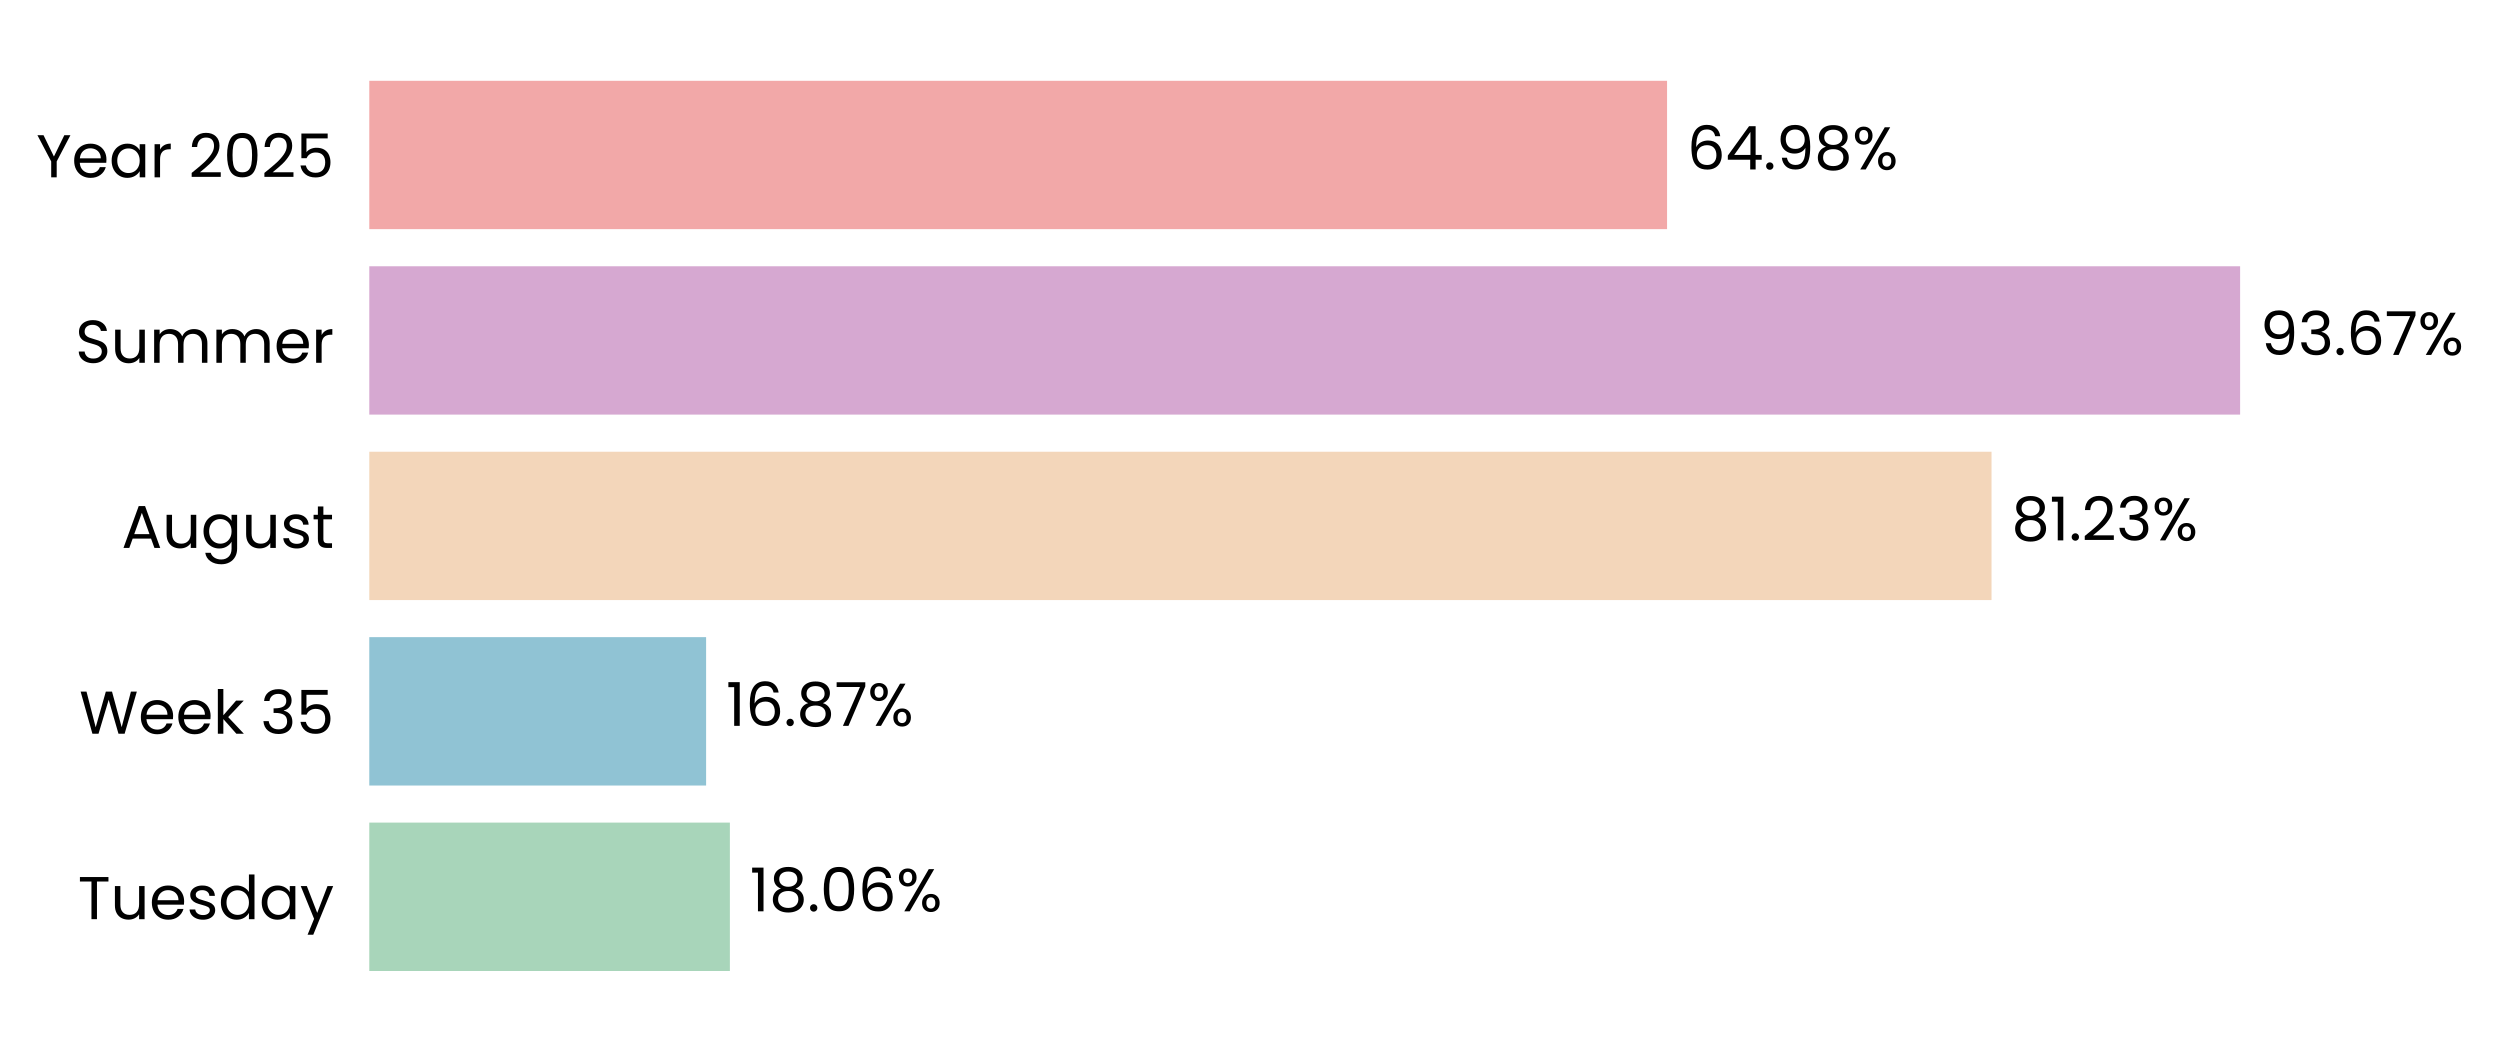
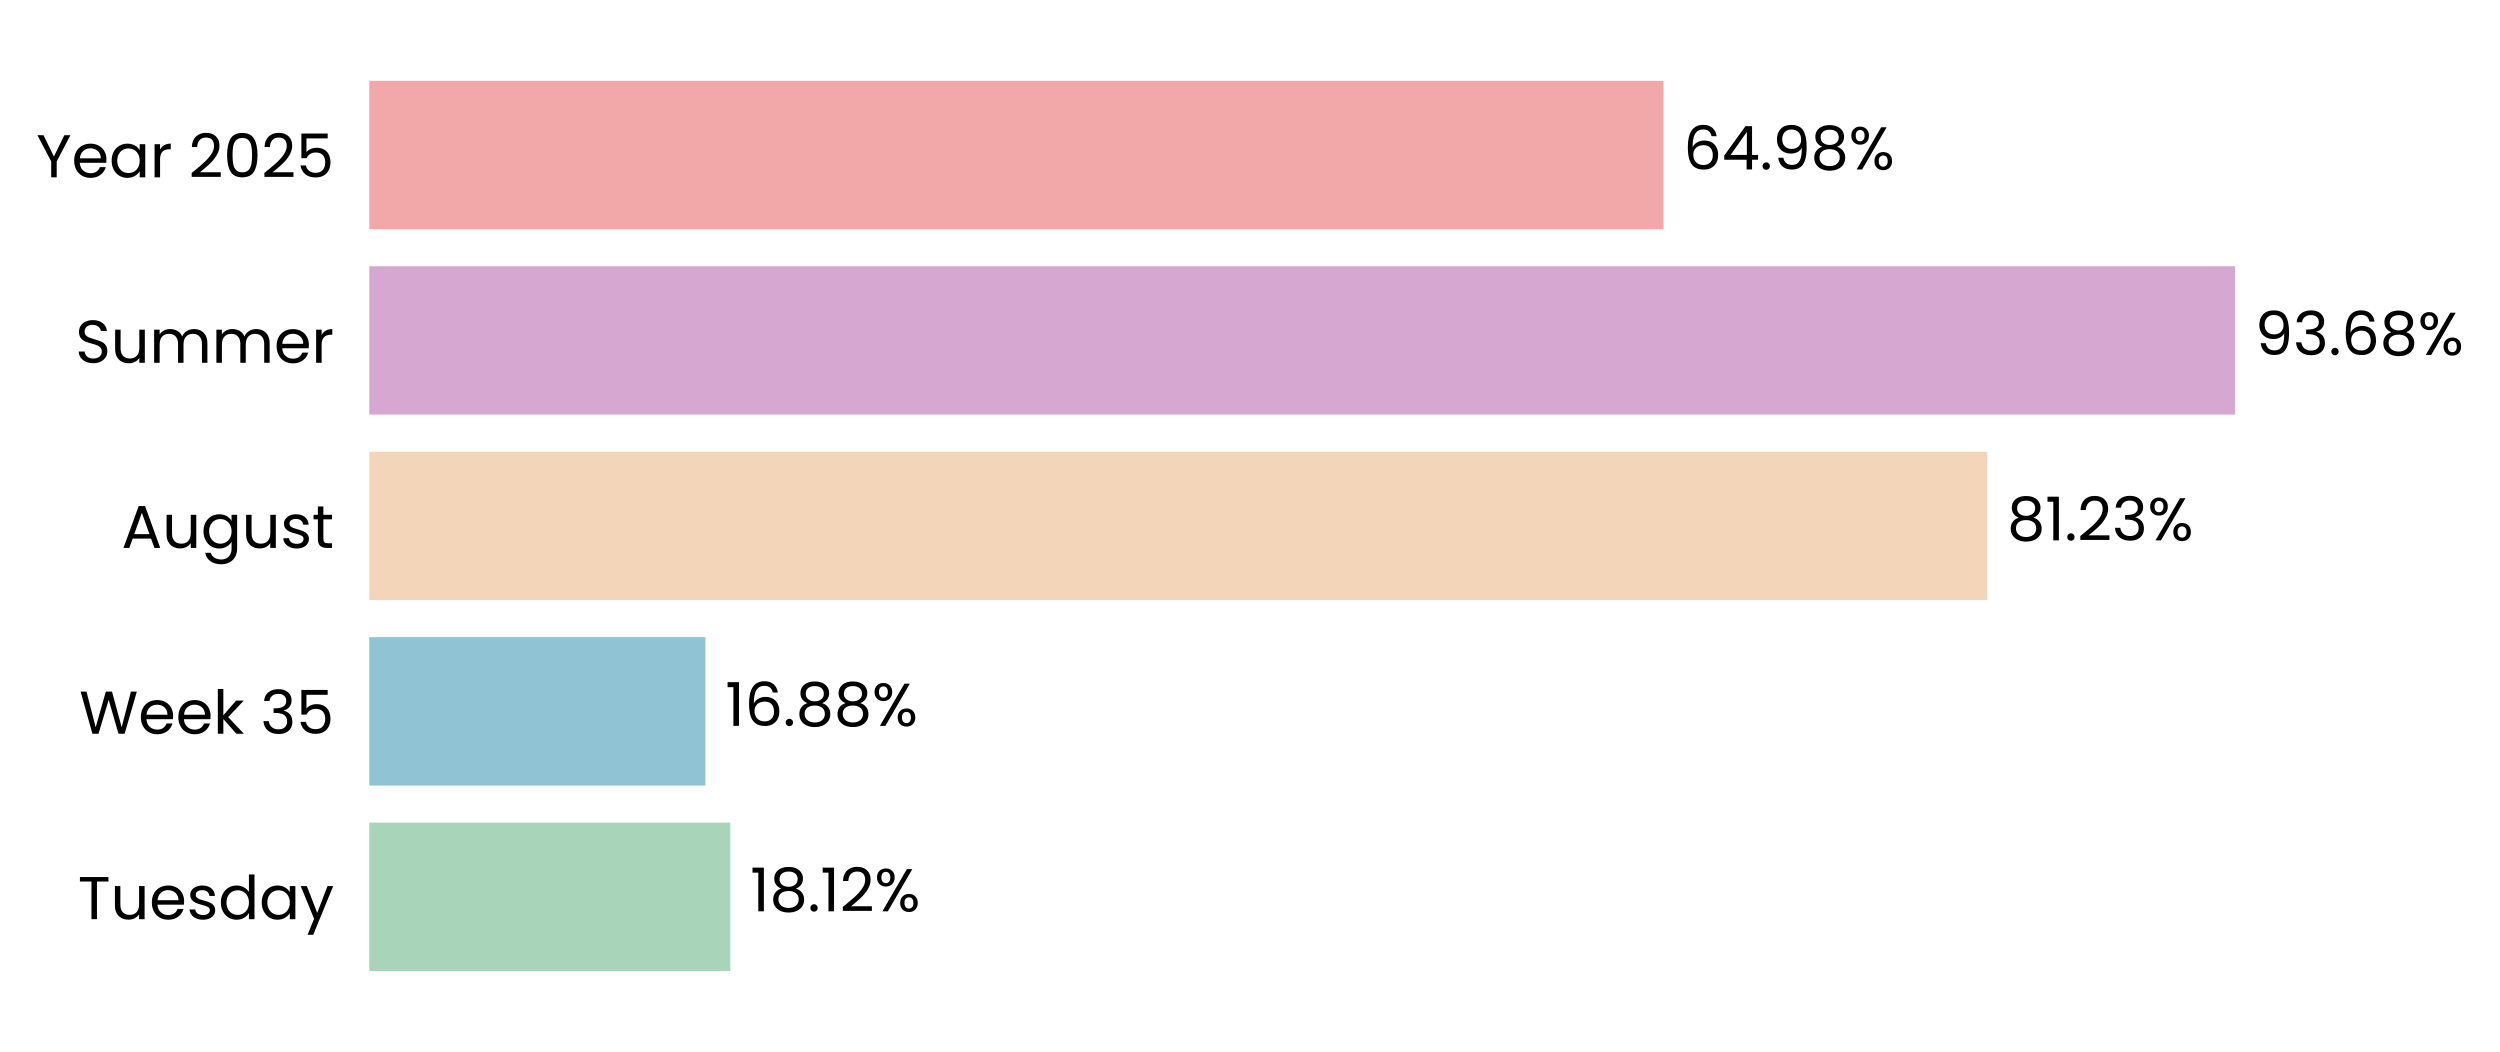
- <svg xmlns="http://www.w3.org/2000/svg" xmlns:xlink="http://www.w3.org/1999/xlink" width="496.307pt" height="208.8pt" viewBox="0 0 496.307 208.8" version="1.1">
+ <svg xmlns="http://www.w3.org/2000/svg" xmlns:xlink="http://www.w3.org/1999/xlink" width="496.304pt" height="208.8pt" viewBox="0 0 496.304 208.8" version="1.1">
  <defs>
    <style type="text/css">*{stroke-linejoin: round; stroke-linecap: butt}</style>
  </defs>
  <g id="figure_1">
    <g id="patch_1">
-       <path d="M 0 208.8  L 496.307 208.8  L 496.307 0  L 0 0  L 0 208.8  z " style="fill: none" />
+       <path d="M 0 208.8  L 496.304 208.8  L 496.304 0  L 0 0  L 0 208.8  z " style="fill: none" />
    </g>
    <g id="axes_1">
      <g id="patch_2">
-         <path d="M 73.311 201.6  L 469.793 201.6  L 469.793 7.2  L 73.311 7.2  L 73.311 201.6  z " style="fill: none" />
+         <path d="M 73.311 201.6  L 468.71 201.6  L 468.71 7.2  L 73.311 7.2  L 73.311 201.6  z " style="fill: none" />
      </g>
      <g id="patch_3">
-         <path d="M 73.311 192.764  L 144.898 192.764  L 144.898 163.309  L 73.311 163.309  z " clip-path="url(#pf9bdc78839)" style="fill: #a8d5ba" />
+         <path d="M 73.311 192.764  L 144.977 192.764  L 144.977 163.309  L 73.311 163.309  z " clip-path="url(#p1dd5e0d6f5)" style="fill: #a8d5ba" />
      </g>
      <g id="patch_4">
-         <path d="M 73.311 155.945  L 140.178 155.945  L 140.178 126.491  L 73.311 126.491  z " clip-path="url(#pf9bdc78839)" style="fill: #90c3d4" />
+         <path d="M 73.311 155.945  L 140.035 155.945  L 140.035 126.491  L 73.311 126.491  z " clip-path="url(#p1dd5e0d6f5)" style="fill: #90c3d4" />
      </g>
      <g id="patch_5">
-         <path d="M 73.311 119.127  L 395.364 119.127  L 395.364 89.673  L 73.311 89.673  z " clip-path="url(#pf9bdc78839)" style="fill: #f3d6ba" />
+         <path d="M 73.311 119.127  L 394.493 119.127  L 394.493 89.673  L 73.311 89.673  z " clip-path="url(#p1dd5e0d6f5)" style="fill: #f3d6ba" />
      </g>
      <g id="patch_6">
-         <path d="M 73.311 82.309  L 444.713 82.309  L 444.713 52.855  L 73.311 52.855  z " clip-path="url(#pf9bdc78839)" style="fill: #d6a8d1" />
+         <path d="M 73.311 82.309  L 443.702 82.309  L 443.702 52.855  L 73.311 52.855  z " clip-path="url(#p1dd5e0d6f5)" style="fill: #d6a8d1" />
      </g>
      <g id="patch_7">
-         <path d="M 73.311 45.491  L 330.949 45.491  L 330.949 16.036  L 73.311 16.036  z " clip-path="url(#pf9bdc78839)" style="fill: #f2a8a8" />
+         <path d="M 73.311 45.491  L 330.246 45.491  L 330.246 16.036  L 73.311 16.036  z " clip-path="url(#p1dd5e0d6f5)" style="fill: #f2a8a8" />
      </g>
      <g id="matplotlib.axis_1">
        <g id="ytick_1">
          <g id="text_1">
            <g transform="translate(15.4575 182.4764) scale(0.12 -0.12)">
              <defs>
                <path id="Poppins-Regular-54" d="M 3238 4461  L 3238 3987  L 2022 3987  L 2022 0  L 1440 0  L 1440 3987  L 218 3987  L 218 4461  L 3238 4461  z " transform="scale(0.015625)" />
                <path id="Poppins-Regular-75" d="M 3603 3507  L 3603 0  L 3021 0  L 3021 518  Q 2854 250 2556 99  Q 2259 -51 1901 -51  Q 1491 -51 1164 118  Q 838 288 649 627  Q 461 966 461 1453  L 461 3507  L 1037 3507  L 1037 1530  Q 1037 1011 1299 732  Q 1562 454 2016 454  Q 2483 454 2752 742  Q 3021 1030 3021 1581  L 3021 3507  L 3603 3507  z " transform="scale(0.015625)" />
                <path id="Poppins-Regular-65" d="M 3693 1888  Q 3693 1722 3674 1536  L 870 1536  Q 902 1018 1225 726  Q 1549 435 2010 435  Q 2387 435 2640 611  Q 2893 787 2995 1082  L 3622 1082  Q 3482 576 3059 259  Q 2637 -58 2010 -58  Q 1510 -58 1116 166  Q 723 390 499 803  Q 275 1216 275 1760  Q 275 2304 492 2713  Q 710 3123 1104 3344  Q 1498 3565 2010 3565  Q 2509 3565 2893 3347  Q 3277 3130 3485 2749  Q 3693 2368 3693 1888  z M 3091 2010  Q 3091 2342 2944 2582  Q 2797 2822 2544 2947  Q 2291 3072 1984 3072  Q 1542 3072 1232 2790  Q 922 2509 877 2010  L 3091 2010  z " transform="scale(0.015625)" />
                <path id="Poppins-Regular-73" d="M 1734 -58  Q 1331 -58 1011 80  Q 691 218 505 464  Q 320 710 301 1030  L 902 1030  Q 928 768 1149 601  Q 1370 435 1728 435  Q 2061 435 2253 582  Q 2445 730 2445 954  Q 2445 1184 2240 1296  Q 2035 1408 1606 1517  Q 1216 1619 969 1724  Q 723 1830 547 2038  Q 371 2246 371 2586  Q 371 2854 531 3078  Q 691 3302 985 3433  Q 1280 3565 1658 3565  Q 2240 3565 2598 3270  Q 2957 2976 2982 2464  L 2400 2464  Q 2381 2739 2179 2905  Q 1978 3072 1638 3072  Q 1325 3072 1139 2937  Q 954 2803 954 2586  Q 954 2413 1066 2301  Q 1178 2189 1347 2121  Q 1517 2054 1818 1971  Q 2195 1869 2432 1769  Q 2669 1670 2838 1472  Q 3008 1274 3014 954  Q 3014 666 2854 435  Q 2694 205 2403 73  Q 2112 -58 1734 -58  z " transform="scale(0.015625)" />
                <path id="Poppins-Regular-64" d="M 275 1766  Q 275 2304 492 2710  Q 710 3117 1091 3341  Q 1472 3565 1946 3565  Q 2355 3565 2707 3376  Q 3059 3187 3245 2880  L 3245 4736  L 3834 4736  L 3834 0  L 3245 0  L 3245 659  Q 3072 346 2733 144  Q 2394 -58 1939 -58  Q 1472 -58 1091 172  Q 710 403 492 819  Q 275 1235 275 1766  z M 3245 1760  Q 3245 2157 3085 2451  Q 2925 2746 2653 2902  Q 2381 3059 2054 3059  Q 1728 3059 1459 2905  Q 1190 2752 1030 2457  Q 870 2163 870 1766  Q 870 1363 1030 1065  Q 1190 768 1459 611  Q 1728 454 2054 454  Q 2381 454 2653 611  Q 2925 768 3085 1065  Q 3245 1363 3245 1760  z " transform="scale(0.015625)" />
                <path id="Poppins-Regular-61" d="M 275 1766  Q 275 2304 492 2710  Q 710 3117 1091 3341  Q 1472 3565 1939 3565  Q 2400 3565 2739 3366  Q 3078 3168 3245 2867  L 3245 3507  L 3834 3507  L 3834 0  L 3245 0  L 3245 653  Q 3072 346 2729 144  Q 2387 -58 1933 -58  Q 1466 -58 1088 172  Q 710 403 492 819  Q 275 1235 275 1766  z M 3245 1760  Q 3245 2157 3085 2451  Q 2925 2746 2653 2902  Q 2381 3059 2054 3059  Q 1728 3059 1459 2905  Q 1190 2752 1030 2457  Q 870 2163 870 1766  Q 870 1363 1030 1065  Q 1190 768 1459 611  Q 1728 454 2054 454  Q 2381 454 2653 611  Q 2925 768 3085 1065  Q 3245 1363 3245 1760  z " transform="scale(0.015625)" />
                <path id="Poppins-Regular-79" d="M 3514 3507  L 1402 -1651  L 800 -1651  L 1491 38  L 77 3507  L 723 3507  L 1824 666  L 2912 3507  L 3514 3507  z " transform="scale(0.015625)" />
              </defs>
              <use xlink:href="#Poppins-Regular-54" />
              <use xlink:href="#Poppins-Regular-75" transform="translate(54.09999 0)" />
              <use xlink:href="#Poppins-Regular-65" transform="translate(118.1 0)" />
              <use xlink:href="#Poppins-Regular-73" transform="translate(180.1 0)" />
              <use xlink:href="#Poppins-Regular-64" transform="translate(232.3 0)" />
              <use xlink:href="#Poppins-Regular-61" transform="translate(299.8999 0)" />
              <use xlink:href="#Poppins-Regular-79" transform="translate(367.4999 0)" />
            </g>
          </g>
        </g>
        <g id="ytick_2">
          <g id="text_2">
            <g transform="translate(15.73125 145.6582) scale(0.12 -0.12)">
              <defs>
                <path id="Poppins-Regular-57" d="M 6099 4461  L 4806 0  L 4154 0  L 3117 3590  L 2042 0  L 1395 -6  L 147 4461  L 768 4461  L 1741 678  L 2816 4461  L 3469 4461  L 4493 691  L 5472 4461  L 6099 4461  z " transform="scale(0.015625)" />
                <path id="Poppins-Regular-6b" d="M 2451 0  L 1075 1549  L 1075 0  L 493 0  L 493 4736  L 1075 4736  L 1075 1952  L 2426 3507  L 3238 3507  L 1587 1760  L 3245 0  L 2451 0  z " transform="scale(0.015625)" />
                <path id="Poppins-Regular-20" transform="scale(0.015625)" />
                <path id="Poppins-Regular-33" d="M 384 3462  Q 429 4051 838 4384  Q 1248 4717 1901 4717  Q 2336 4717 2653 4560  Q 2970 4403 3133 4134  Q 3296 3866 3296 3526  Q 3296 3130 3069 2842  Q 2842 2554 2477 2470  L 2477 2438  Q 2893 2336 3136 2035  Q 3379 1734 3379 1248  Q 3379 883 3212 592  Q 3046 301 2713 134  Q 2381 -32 1914 -32  Q 1235 -32 800 323  Q 365 678 314 1331  L 877 1331  Q 922 947 1190 704  Q 1459 461 1907 461  Q 2355 461 2588 694  Q 2822 928 2822 1299  Q 2822 1779 2502 1990  Q 2182 2202 1536 2202  L 1389 2202  L 1389 2688  L 1542 2688  Q 2131 2694 2432 2883  Q 2733 3072 2733 3469  Q 2733 3808 2512 4013  Q 2291 4218 1882 4218  Q 1485 4218 1241 4013  Q 998 3808 954 3462  L 384 3462  z " transform="scale(0.015625)" />
                <path id="Poppins-Regular-35" d="M 3347 4122  L 1101 4122  L 1101 2662  Q 1248 2867 1536 2998  Q 1824 3130 2157 3130  Q 2688 3130 3021 2909  Q 3354 2688 3498 2339  Q 3642 1990 3642 1600  Q 3642 1139 3469 774  Q 3296 410 2941 198  Q 2586 -13 2061 -13  Q 1389 -13 973 332  Q 557 678 467 1254  L 1037 1254  Q 1120 890 1389 685  Q 1658 480 2067 480  Q 2573 480 2829 784  Q 3085 1088 3085 1587  Q 3085 2086 2829 2358  Q 2573 2630 2074 2630  Q 1734 2630 1481 2467  Q 1229 2304 1114 2022  L 563 2022  L 563 4634  L 3347 4634  L 3347 4122  z " transform="scale(0.015625)" />
              </defs>
              <use xlink:href="#Poppins-Regular-57" />
              <use xlink:href="#Poppins-Regular-65" transform="translate(97.59999 0)" />
              <use xlink:href="#Poppins-Regular-65" transform="translate(159.6 0)" />
              <use xlink:href="#Poppins-Regular-6b" transform="translate(221.6 0)" />
              <use xlink:href="#Poppins-Regular-20" transform="translate(273.0999 0)" />
              <use xlink:href="#Poppins-Regular-33" transform="translate(299.7999 0)" />
              <use xlink:href="#Poppins-Regular-35" transform="translate(358.6999 0)" />
            </g>
          </g>
        </g>
        <g id="ytick_3">
          <g id="text_3">
            <g transform="translate(24.11812 108.78) scale(0.12 -0.12)">
              <defs>
                <path id="Poppins-Regular-41" d="M 3130 992  L 1184 992  L 826 0  L 211 0  L 1824 4435  L 2496 4435  L 4102 0  L 3488 0  L 3130 992  z M 2963 1466  L 2157 3718  L 1350 1466  L 2963 1466  z " transform="scale(0.015625)" />
                <path id="Poppins-Regular-67" d="M 1939 3565  Q 2394 3565 2736 3366  Q 3078 3168 3245 2867  L 3245 3507  L 3834 3507  L 3834 -77  Q 3834 -557 3629 -931  Q 3424 -1306 3043 -1517  Q 2662 -1728 2157 -1728  Q 1466 -1728 1005 -1401  Q 544 -1075 461 -512  L 1037 -512  Q 1133 -832 1433 -1027  Q 1734 -1222 2157 -1222  Q 2637 -1222 2941 -921  Q 3245 -621 3245 -77  L 3245 659  Q 3072 352 2733 147  Q 2394 -58 1939 -58  Q 1472 -58 1091 172  Q 710 403 492 819  Q 275 1235 275 1766  Q 275 2304 492 2710  Q 710 3117 1091 3341  Q 1472 3565 1939 3565  z M 3245 1760  Q 3245 2157 3085 2451  Q 2925 2746 2653 2902  Q 2381 3059 2054 3059  Q 1728 3059 1459 2905  Q 1190 2752 1030 2457  Q 870 2163 870 1766  Q 870 1363 1030 1065  Q 1190 768 1459 611  Q 1728 454 2054 454  Q 2381 454 2653 611  Q 2925 768 3085 1065  Q 3245 1363 3245 1760  z " transform="scale(0.015625)" />
                <path id="Poppins-Regular-74" d="M 1203 3027  L 1203 960  Q 1203 704 1312 598  Q 1421 493 1690 493  L 2118 493  L 2118 0  L 1594 0  Q 1107 0 864 224  Q 621 448 621 960  L 621 3027  L 166 3027  L 166 3507  L 621 3507  L 621 4390  L 1203 4390  L 1203 3507  L 2118 3507  L 2118 3027  L 1203 3027  z " transform="scale(0.015625)" />
              </defs>
              <use xlink:href="#Poppins-Regular-41" />
              <use xlink:href="#Poppins-Regular-75" transform="translate(67.39999 0)" />
              <use xlink:href="#Poppins-Regular-67" transform="translate(131.4 0)" />
              <use xlink:href="#Poppins-Regular-75" transform="translate(199 0)" />
              <use xlink:href="#Poppins-Regular-73" transform="translate(263 0)" />
              <use xlink:href="#Poppins-Regular-74" transform="translate(315.2 0)" />
            </g>
          </g>
        </g>
        <g id="ytick_4">
          <g id="text_4">
            <g transform="translate(14.95125 72.02182) scale(0.12 -0.12)">
              <defs>
                <path id="Poppins-Regular-53" d="M 1907 -45  Q 1466 -45 1117 112  Q 768 269 569 547  Q 371 826 365 1190  L 986 1190  Q 1018 877 1245 662  Q 1472 448 1907 448  Q 2323 448 2563 656  Q 2803 864 2803 1190  Q 2803 1446 2662 1606  Q 2522 1766 2310 1849  Q 2099 1933 1741 2029  Q 1299 2144 1033 2259  Q 768 2374 579 2620  Q 390 2867 390 3283  Q 390 3648 576 3929  Q 762 4211 1098 4364  Q 1434 4518 1869 4518  Q 2496 4518 2896 4204  Q 3296 3891 3347 3373  L 2707 3373  Q 2675 3629 2438 3824  Q 2202 4019 1811 4019  Q 1446 4019 1216 3830  Q 986 3642 986 3302  Q 986 3059 1123 2905  Q 1261 2752 1462 2672  Q 1664 2592 2029 2490  Q 2470 2368 2739 2249  Q 3008 2131 3200 1884  Q 3392 1638 3392 1216  Q 3392 890 3219 602  Q 3046 314 2707 134  Q 2368 -45 1907 -45  z " transform="scale(0.015625)" />
                <path id="Poppins-Regular-6d" d="M 4710 3571  Q 5120 3571 5440 3401  Q 5760 3232 5945 2893  Q 6131 2554 6131 2067  L 6131 0  L 5555 0  L 5555 1984  Q 5555 2509 5296 2787  Q 5037 3066 4595 3066  Q 4141 3066 3872 2774  Q 3603 2483 3603 1933  L 3603 0  L 3027 0  L 3027 1984  Q 3027 2509 2768 2787  Q 2509 3066 2067 3066  Q 1613 3066 1344 2774  Q 1075 2483 1075 1933  L 1075 0  L 493 0  L 493 3507  L 1075 3507  L 1075 3002  Q 1248 3277 1539 3424  Q 1830 3571 2182 3571  Q 2624 3571 2963 3372  Q 3302 3174 3469 2790  Q 3616 3162 3955 3366  Q 4294 3571 4710 3571  z " transform="scale(0.015625)" />
                <path id="Poppins-Regular-72" d="M 1075 2938  Q 1229 3238 1513 3404  Q 1798 3571 2208 3571  L 2208 2970  L 2054 2970  Q 1075 2970 1075 1907  L 1075 0  L 493 0  L 493 3507  L 1075 3507  L 1075 2938  z " transform="scale(0.015625)" />
              </defs>
              <use xlink:href="#Poppins-Regular-53" />
              <use xlink:href="#Poppins-Regular-75" transform="translate(58.7 0)" />
              <use xlink:href="#Poppins-Regular-6d" transform="translate(122.7 0)" />
              <use xlink:href="#Poppins-Regular-6d" transform="translate(225.7 0)" />
              <use xlink:href="#Poppins-Regular-65" transform="translate(328.7 0)" />
              <use xlink:href="#Poppins-Regular-72" transform="translate(390.6999 0)" />
            </g>
          </g>
        </g>
        <g id="ytick_5">
          <g id="text_5">
            <g transform="translate(7.2 35.20364) scale(0.12 -0.12)">
              <defs>
                <path id="Poppins-Regular-59" d="M 3616 4461  L 2163 1683  L 2163 0  L 1581 0  L 1581 1683  L 122 4461  L 768 4461  L 1869 2202  L 2970 4461  L 3616 4461  z " transform="scale(0.015625)" />
                <path id="Poppins-Regular-32" d="M 326 467  Q 1139 1120 1600 1539  Q 2061 1958 2377 2416  Q 2694 2874 2694 3315  Q 2694 3731 2492 3971  Q 2291 4211 1843 4211  Q 1408 4211 1168 3939  Q 928 3667 909 3213  L 346 3213  Q 371 3930 780 4320  Q 1190 4710 1837 4710  Q 2496 4710 2883 4345  Q 3270 3981 3270 3341  Q 3270 2810 2953 2307  Q 2637 1805 2233 1424  Q 1830 1043 1203 538  L 3405 538  L 3405 51  L 326 51  L 326 467  z " transform="scale(0.015625)" />
                <path id="Poppins-Regular-30" d="M 397 2362  Q 397 3462 755 4080  Q 1114 4698 2010 4698  Q 2899 4698 3257 4080  Q 3616 3462 3616 2362  Q 3616 1242 3257 621  Q 2899 0 2010 0  Q 1114 0 755 621  Q 397 1242 397 2362  z M 3040 2362  Q 3040 2918 2966 3305  Q 2893 3693 2665 3929  Q 2438 4166 2010 4166  Q 1574 4166 1347 3929  Q 1120 3693 1046 3305  Q 973 2918 973 2362  Q 973 1786 1046 1395  Q 1120 1005 1347 768  Q 1574 531 2010 531  Q 2438 531 2665 768  Q 2893 1005 2966 1395  Q 3040 1786 3040 2362  z " transform="scale(0.015625)" />
              </defs>
              <use xlink:href="#Poppins-Regular-59" />
              <use xlink:href="#Poppins-Regular-65" transform="translate(58.39999 0)" />
              <use xlink:href="#Poppins-Regular-61" transform="translate(120.4 0)" />
              <use xlink:href="#Poppins-Regular-72" transform="translate(188 0)" />
              <use xlink:href="#Poppins-Regular-20" transform="translate(225.3 0)" />
              <use xlink:href="#Poppins-Regular-32" transform="translate(252 0)" />
              <use xlink:href="#Poppins-Regular-30" transform="translate(309.4999 0)" />
              <use xlink:href="#Poppins-Regular-32" transform="translate(372.2999 0)" />
              <use xlink:href="#Poppins-Regular-35" transform="translate(429.7999 0)" />
            </g>
          </g>
        </g>
      </g>
      <g id="text_6">
-         <g transform="translate(148.863 180.9164) scale(0.12 -0.12)">
+         <g transform="translate(148.9312 180.9164) scale(0.12 -0.12)">
          <defs>
            <path id="Poppins-Regular-31" d="M 243 4096  L 243 4627  L 1446 4627  L 1446 0  L 858 0  L 858 4096  L 243 4096  z " transform="scale(0.015625)" />
            <path id="Poppins-Regular-38" d="M 1242 2406  Q 883 2547 691 2816  Q 499 3085 499 3469  Q 499 3814 672 4092  Q 845 4371 1187 4534  Q 1530 4698 2016 4698  Q 2502 4698 2844 4534  Q 3187 4371 3363 4092  Q 3539 3814 3539 3469  Q 3539 3098 3340 2819  Q 3142 2541 2797 2406  Q 3194 2285 3427 1981  Q 3661 1677 3661 1248  Q 3661 832 3456 521  Q 3251 211 2876 41  Q 2502 -128 2016 -128  Q 1530 -128 1162 41  Q 794 211 589 521  Q 384 832 384 1248  Q 384 1677 614 1984  Q 845 2291 1242 2406  z M 2976 3398  Q 2976 3789 2720 4000  Q 2464 4211 2016 4211  Q 1574 4211 1318 4000  Q 1062 3789 1062 3392  Q 1062 3034 1328 2816  Q 1594 2598 2016 2598  Q 2445 2598 2710 2819  Q 2976 3040 2976 3398  z M 2016 2150  Q 1542 2150 1241 1929  Q 941 1709 941 1267  Q 941 858 1232 608  Q 1523 358 2016 358  Q 2509 358 2797 608  Q 3085 858 3085 1267  Q 3085 1696 2790 1923  Q 2496 2150 2016 2150  z " transform="scale(0.015625)" />
            <path id="Poppins-Regular-2e" d="M 678 -38  Q 512 -38 397 77  Q 282 192 282 358  Q 282 525 397 640  Q 512 755 678 755  Q 838 755 950 640  Q 1062 525 1062 358  Q 1062 192 950 77  Q 838 -38 678 -38  z " transform="scale(0.015625)" />
-             <path id="Poppins-Regular-36" d="M 2976 3526  Q 2835 4237 2099 4237  Q 1530 4237 1248 3798  Q 966 3360 973 2355  Q 1120 2688 1462 2877  Q 1805 3066 2227 3066  Q 2886 3066 3280 2656  Q 3674 2246 3674 1523  Q 3674 1088 3504 742  Q 3334 397 2992 192  Q 2650 -13 2163 -13  Q 1504 -13 1133 281  Q 762 576 614 1094  Q 467 1613 467 2374  Q 467 4723 2106 4723  Q 2733 4723 3091 4384  Q 3450 4045 3514 3526  L 2976 3526  z M 2106 2573  Q 1830 2573 1587 2461  Q 1344 2349 1193 2121  Q 1043 1894 1043 1568  Q 1043 1082 1324 778  Q 1606 474 2131 474  Q 2579 474 2844 752  Q 3110 1030 3110 1504  Q 3110 2003 2854 2288  Q 2598 2573 2106 2573  z " transform="scale(0.015625)" />
            <path id="Poppins-Regular-25" d="M 269 3584  Q 269 4019 531 4278  Q 794 4538 1203 4538  Q 1613 4538 1875 4278  Q 2138 4019 2138 3584  Q 2138 3142 1875 2883  Q 1613 2624 1203 2624  Q 794 2624 531 2883  Q 269 3142 269 3584  z M 4006 4467  L 1414 0  L 838 0  L 3430 4467  L 4006 4467  z M 1203 4179  Q 986 4179 861 4028  Q 736 3878 736 3584  Q 736 3290 861 3136  Q 986 2982 1203 2982  Q 1421 2982 1549 3139  Q 1677 3296 1677 3584  Q 1677 3878 1549 4028  Q 1421 4179 1203 4179  z M 2720 883  Q 2720 1325 2982 1584  Q 3245 1843 3654 1843  Q 4064 1843 4323 1584  Q 4582 1325 4582 883  Q 4582 448 4323 185  Q 4064 -77 3654 -77  Q 3245 -77 2982 182  Q 2720 442 2720 883  z M 3648 1478  Q 3430 1478 3302 1328  Q 3174 1178 3174 883  Q 3174 595 3302 444  Q 3430 294 3648 294  Q 3866 294 3994 444  Q 4122 595 4122 883  Q 4122 1178 3994 1328  Q 3866 1478 3648 1478  z " transform="scale(0.015625)" />
          </defs>
          <use xlink:href="#Poppins-Regular-31" />
          <use xlink:href="#Poppins-Regular-38" transform="translate(31.99998 0)" />
          <use xlink:href="#Poppins-Regular-2e" transform="translate(95.09998 0)" />
-           <use xlink:href="#Poppins-Regular-30" transform="translate(116.1 0)" />
-           <use xlink:href="#Poppins-Regular-36" transform="translate(178.8999 0)" />
-           <use xlink:href="#Poppins-Regular-25" transform="translate(242.3999 0)" />
+           <use xlink:href="#Poppins-Regular-31" transform="translate(116.1 0)" />
+           <use xlink:href="#Poppins-Regular-32" transform="translate(148.0999 0)" />
+           <use xlink:href="#Poppins-Regular-25" transform="translate(205.5999 0)" />
        </g>
      </g>
      <g id="text_7">
-         <g transform="translate(144.143 144.0982) scale(0.12 -0.12)">
+         <g transform="translate(143.9887 144.0982) scale(0.12 -0.12)">
          <defs>
-             <path id="Poppins-Regular-37" d="M 3245 4173  L 1466 0  L 877 0  L 2682 4115  L 211 4115  L 211 4614  L 3245 4614  L 3245 4173  z " transform="scale(0.015625)" />
+             <path id="Poppins-Regular-36" d="M 2976 3526  Q 2835 4237 2099 4237  Q 1530 4237 1248 3798  Q 966 3360 973 2355  Q 1120 2688 1462 2877  Q 1805 3066 2227 3066  Q 2886 3066 3280 2656  Q 3674 2246 3674 1523  Q 3674 1088 3504 742  Q 3334 397 2992 192  Q 2650 -13 2163 -13  Q 1504 -13 1133 281  Q 762 576 614 1094  Q 467 1613 467 2374  Q 467 4723 2106 4723  Q 2733 4723 3091 4384  Q 3450 4045 3514 3526  L 2976 3526  z M 2106 2573  Q 1830 2573 1587 2461  Q 1344 2349 1193 2121  Q 1043 1894 1043 1568  Q 1043 1082 1324 778  Q 1606 474 2131 474  Q 2579 474 2844 752  Q 3110 1030 3110 1504  Q 3110 2003 2854 2288  Q 2598 2573 2106 2573  z " transform="scale(0.015625)" />
          </defs>
          <use xlink:href="#Poppins-Regular-31" />
          <use xlink:href="#Poppins-Regular-36" transform="translate(31.99998 0)" />
          <use xlink:href="#Poppins-Regular-2e" transform="translate(95.49997 0)" />
          <use xlink:href="#Poppins-Regular-38" transform="translate(116.5 0)" />
-           <use xlink:href="#Poppins-Regular-37" transform="translate(179.5999 0)" />
-           <use xlink:href="#Poppins-Regular-25" transform="translate(234.1999 0)" />
+           <use xlink:href="#Poppins-Regular-38" transform="translate(179.5999 0)" />
+           <use xlink:href="#Poppins-Regular-25" transform="translate(242.6999 0)" />
        </g>
      </g>
      <g id="text_8">
-         <g transform="translate(399.3283 107.28) scale(0.12 -0.12)">
+         <g transform="translate(398.4467 107.28) scale(0.12 -0.12)">
          <use xlink:href="#Poppins-Regular-38" />
          <use xlink:href="#Poppins-Regular-31" transform="translate(63.09999 0)" />
          <use xlink:href="#Poppins-Regular-2e" transform="translate(95.09998 0)" />
          <use xlink:href="#Poppins-Regular-32" transform="translate(116.1 0)" />
          <use xlink:href="#Poppins-Regular-33" transform="translate(173.5999 0)" />
          <use xlink:href="#Poppins-Regular-25" transform="translate(232.4999 0)" />
        </g>
      </g>
      <g id="text_9">
-         <g transform="translate(448.678 70.46182) scale(0.12 -0.12)">
+         <g transform="translate(447.6557 70.46182) scale(0.12 -0.12)">
          <defs>
            <path id="Poppins-Regular-39" d="M 1146 1242  Q 1210 877 1443 678  Q 1677 480 2074 480  Q 2605 480 2857 896  Q 3110 1312 3098 2298  Q 2963 2010 2649 1846  Q 2336 1683 1952 1683  Q 1523 1683 1187 1859  Q 851 2035 659 2374  Q 467 2714 467 3194  Q 467 3878 864 4297  Q 1261 4717 1990 4717  Q 2886 4717 3248 4134  Q 3610 3552 3610 2400  Q 3610 1594 3466 1069  Q 3322 544 2979 269  Q 2637 -6 2042 -6  Q 1389 -6 1024 346  Q 659 698 608 1242  L 1146 1242  z M 2048 2176  Q 2477 2176 2752 2441  Q 3027 2707 3027 3162  Q 3027 3642 2758 3936  Q 2490 4230 2003 4230  Q 1555 4230 1289 3948  Q 1024 3667 1024 3206  Q 1024 2739 1286 2457  Q 1549 2176 2048 2176  z " transform="scale(0.015625)" />
          </defs>
          <use xlink:href="#Poppins-Regular-39" />
          <use xlink:href="#Poppins-Regular-33" transform="translate(62.99999 0)" />
          <use xlink:href="#Poppins-Regular-2e" transform="translate(121.9 0)" />
          <use xlink:href="#Poppins-Regular-36" transform="translate(142.9 0)" />
-           <use xlink:href="#Poppins-Regular-37" transform="translate(206.3999 0)" />
-           <use xlink:href="#Poppins-Regular-25" transform="translate(260.9999 0)" />
+           <use xlink:href="#Poppins-Regular-38" transform="translate(206.3999 0)" />
+           <use xlink:href="#Poppins-Regular-25" transform="translate(269.4999 0)" />
        </g>
      </g>
      <g id="text_10">
-         <g transform="translate(334.9135 33.64364) scale(0.12 -0.12)">
+         <g transform="translate(334.1997 33.64364) scale(0.12 -0.12)">
          <defs>
            <path id="Poppins-Regular-34" d="M 256 1030  L 256 1472  L 2502 4582  L 3200 4582  L 3200 1536  L 3840 1536  L 3840 1030  L 3200 1030  L 3200 0  L 2624 0  L 2624 1030  L 256 1030  z M 2650 3974  L 928 1536  L 2650 1536  L 2650 3974  z " transform="scale(0.015625)" />
          </defs>
          <use xlink:href="#Poppins-Regular-36" />
          <use xlink:href="#Poppins-Regular-34" transform="translate(63.49999 0)" />
          <use xlink:href="#Poppins-Regular-2e" transform="translate(126.4 0)" />
          <use xlink:href="#Poppins-Regular-39" transform="translate(147.4 0)" />
          <use xlink:href="#Poppins-Regular-38" transform="translate(210.3999 0)" />
          <use xlink:href="#Poppins-Regular-25" transform="translate(273.4999 0)" />
        </g>
      </g>
    </g>
  </g>
  <defs>
-     <clipPath id="pf9bdc78839">
-       <rect x="73.311" y="7.2" width="396.481" height="194.4" />
+     <clipPath id="p1dd5e0d6f5">
+       <rect x="73.311" y="7.2" width="395.398" height="194.4" />
    </clipPath>
  </defs>
</svg>
